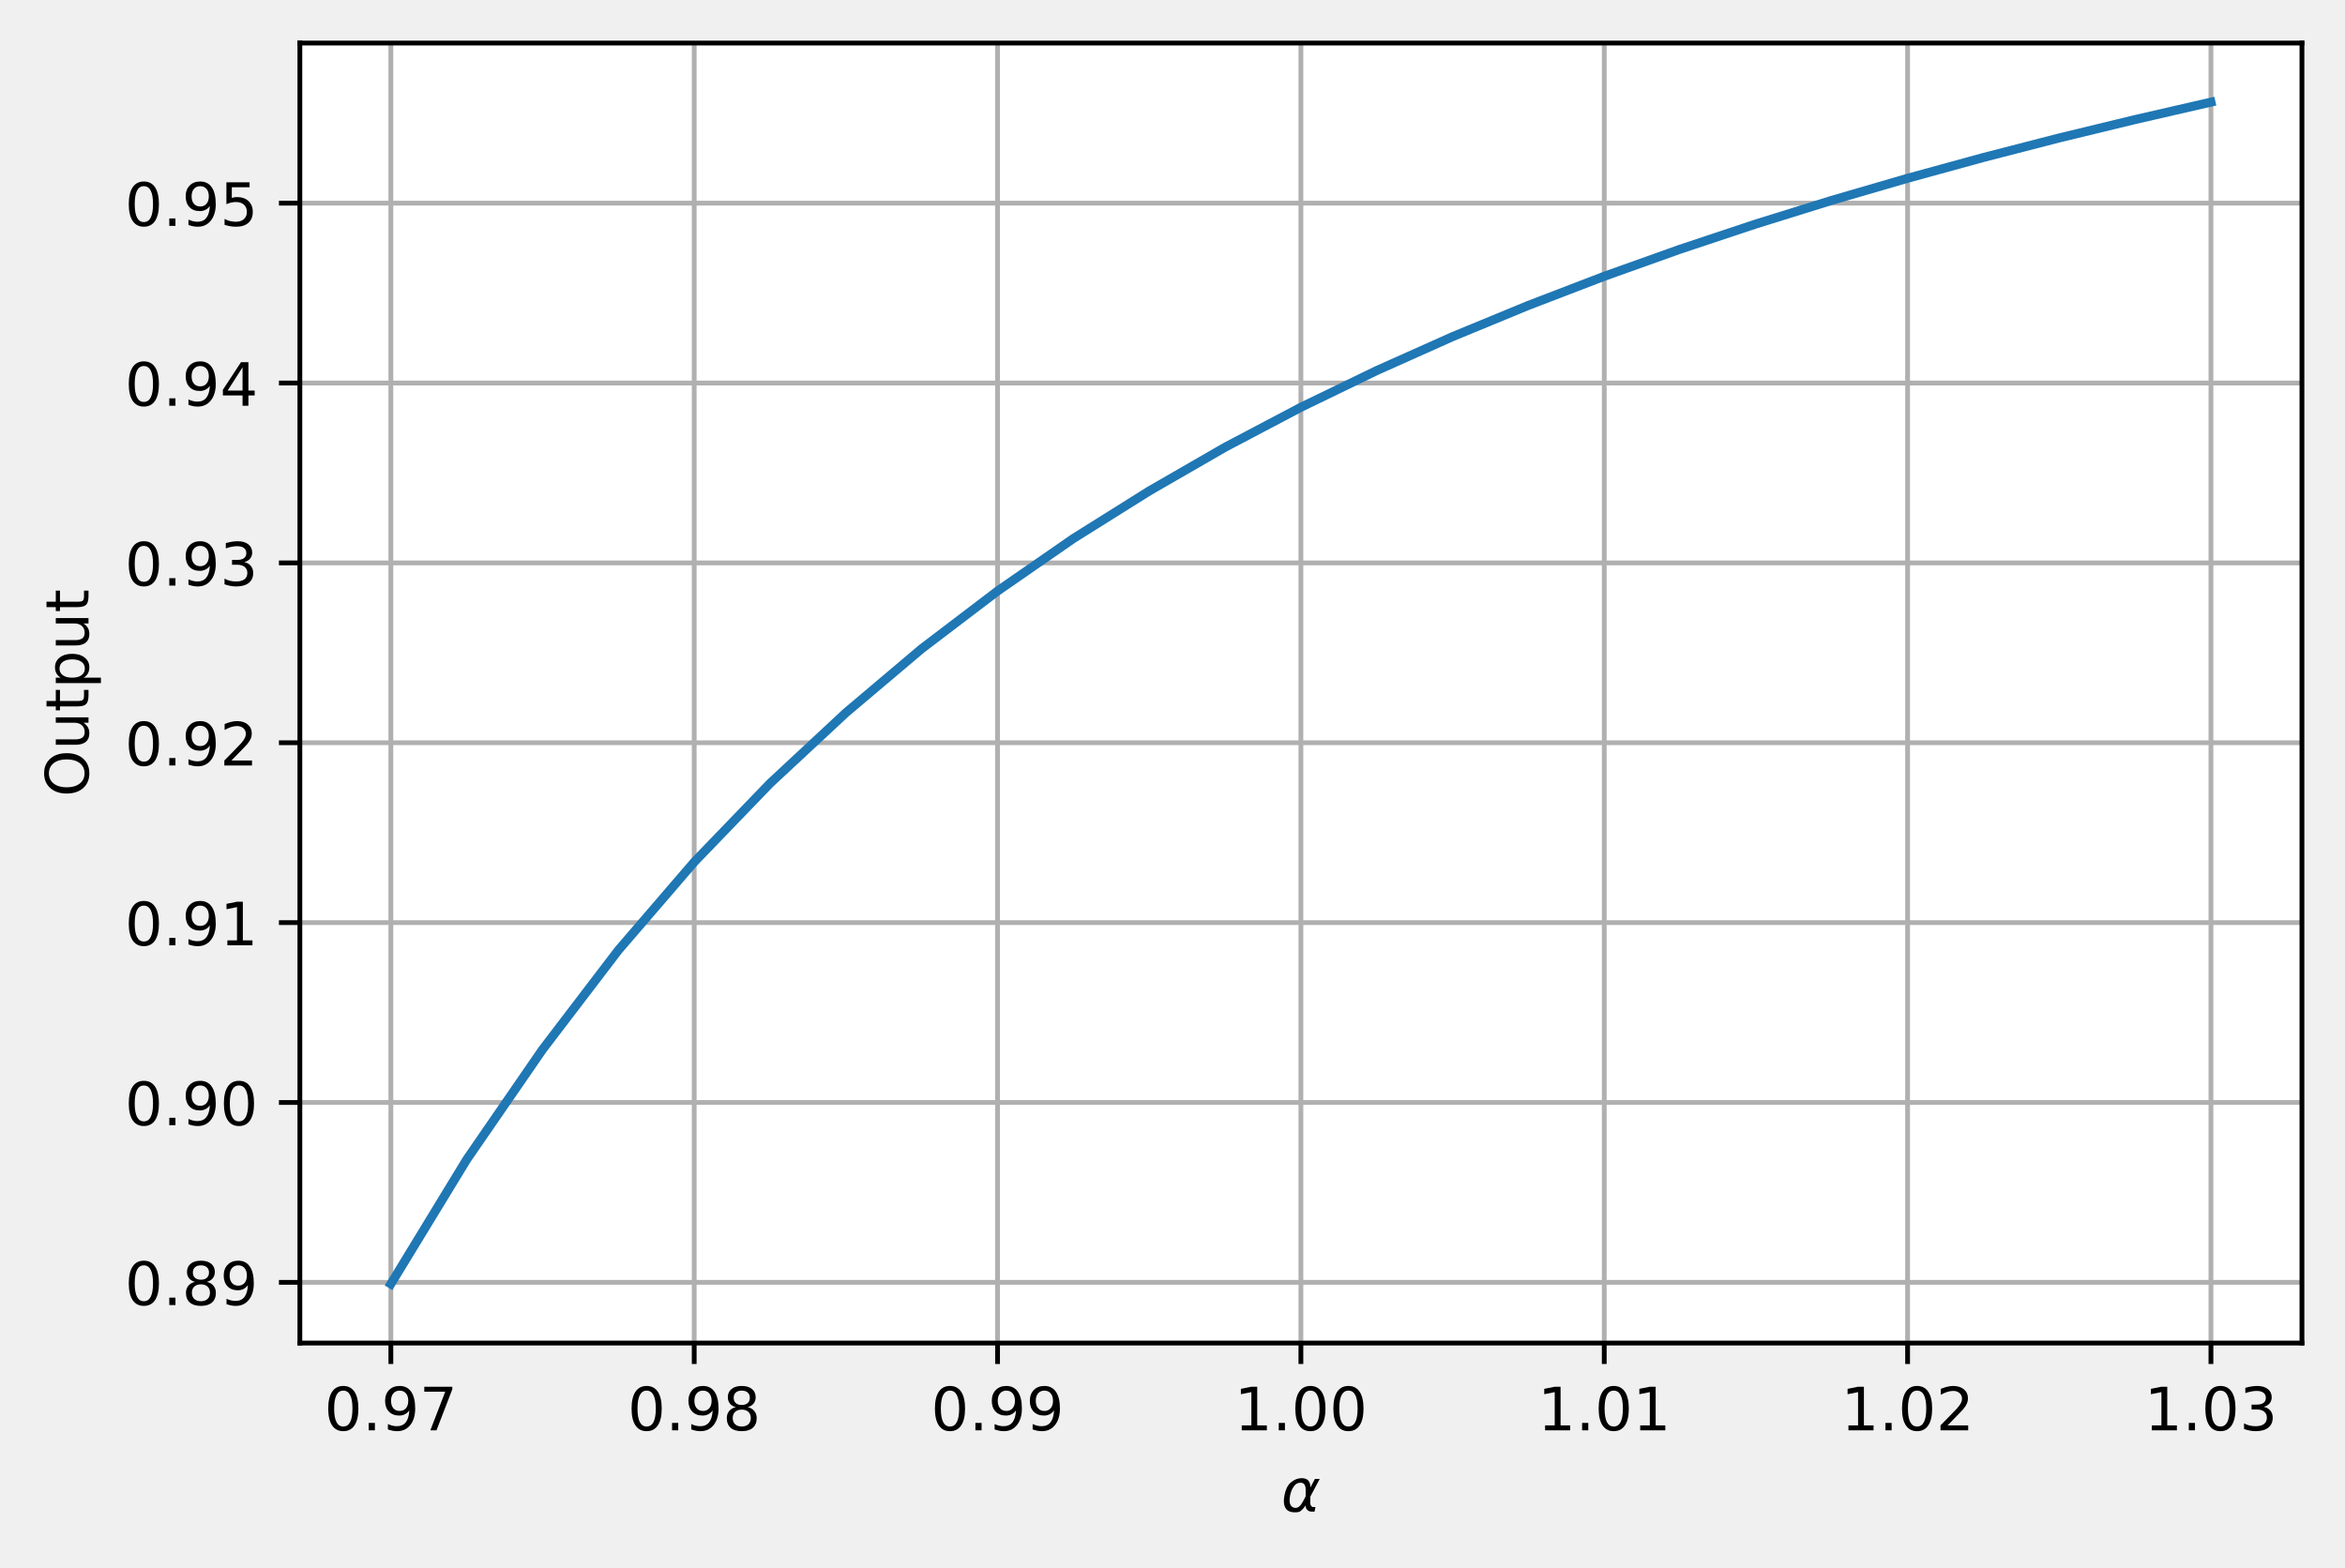
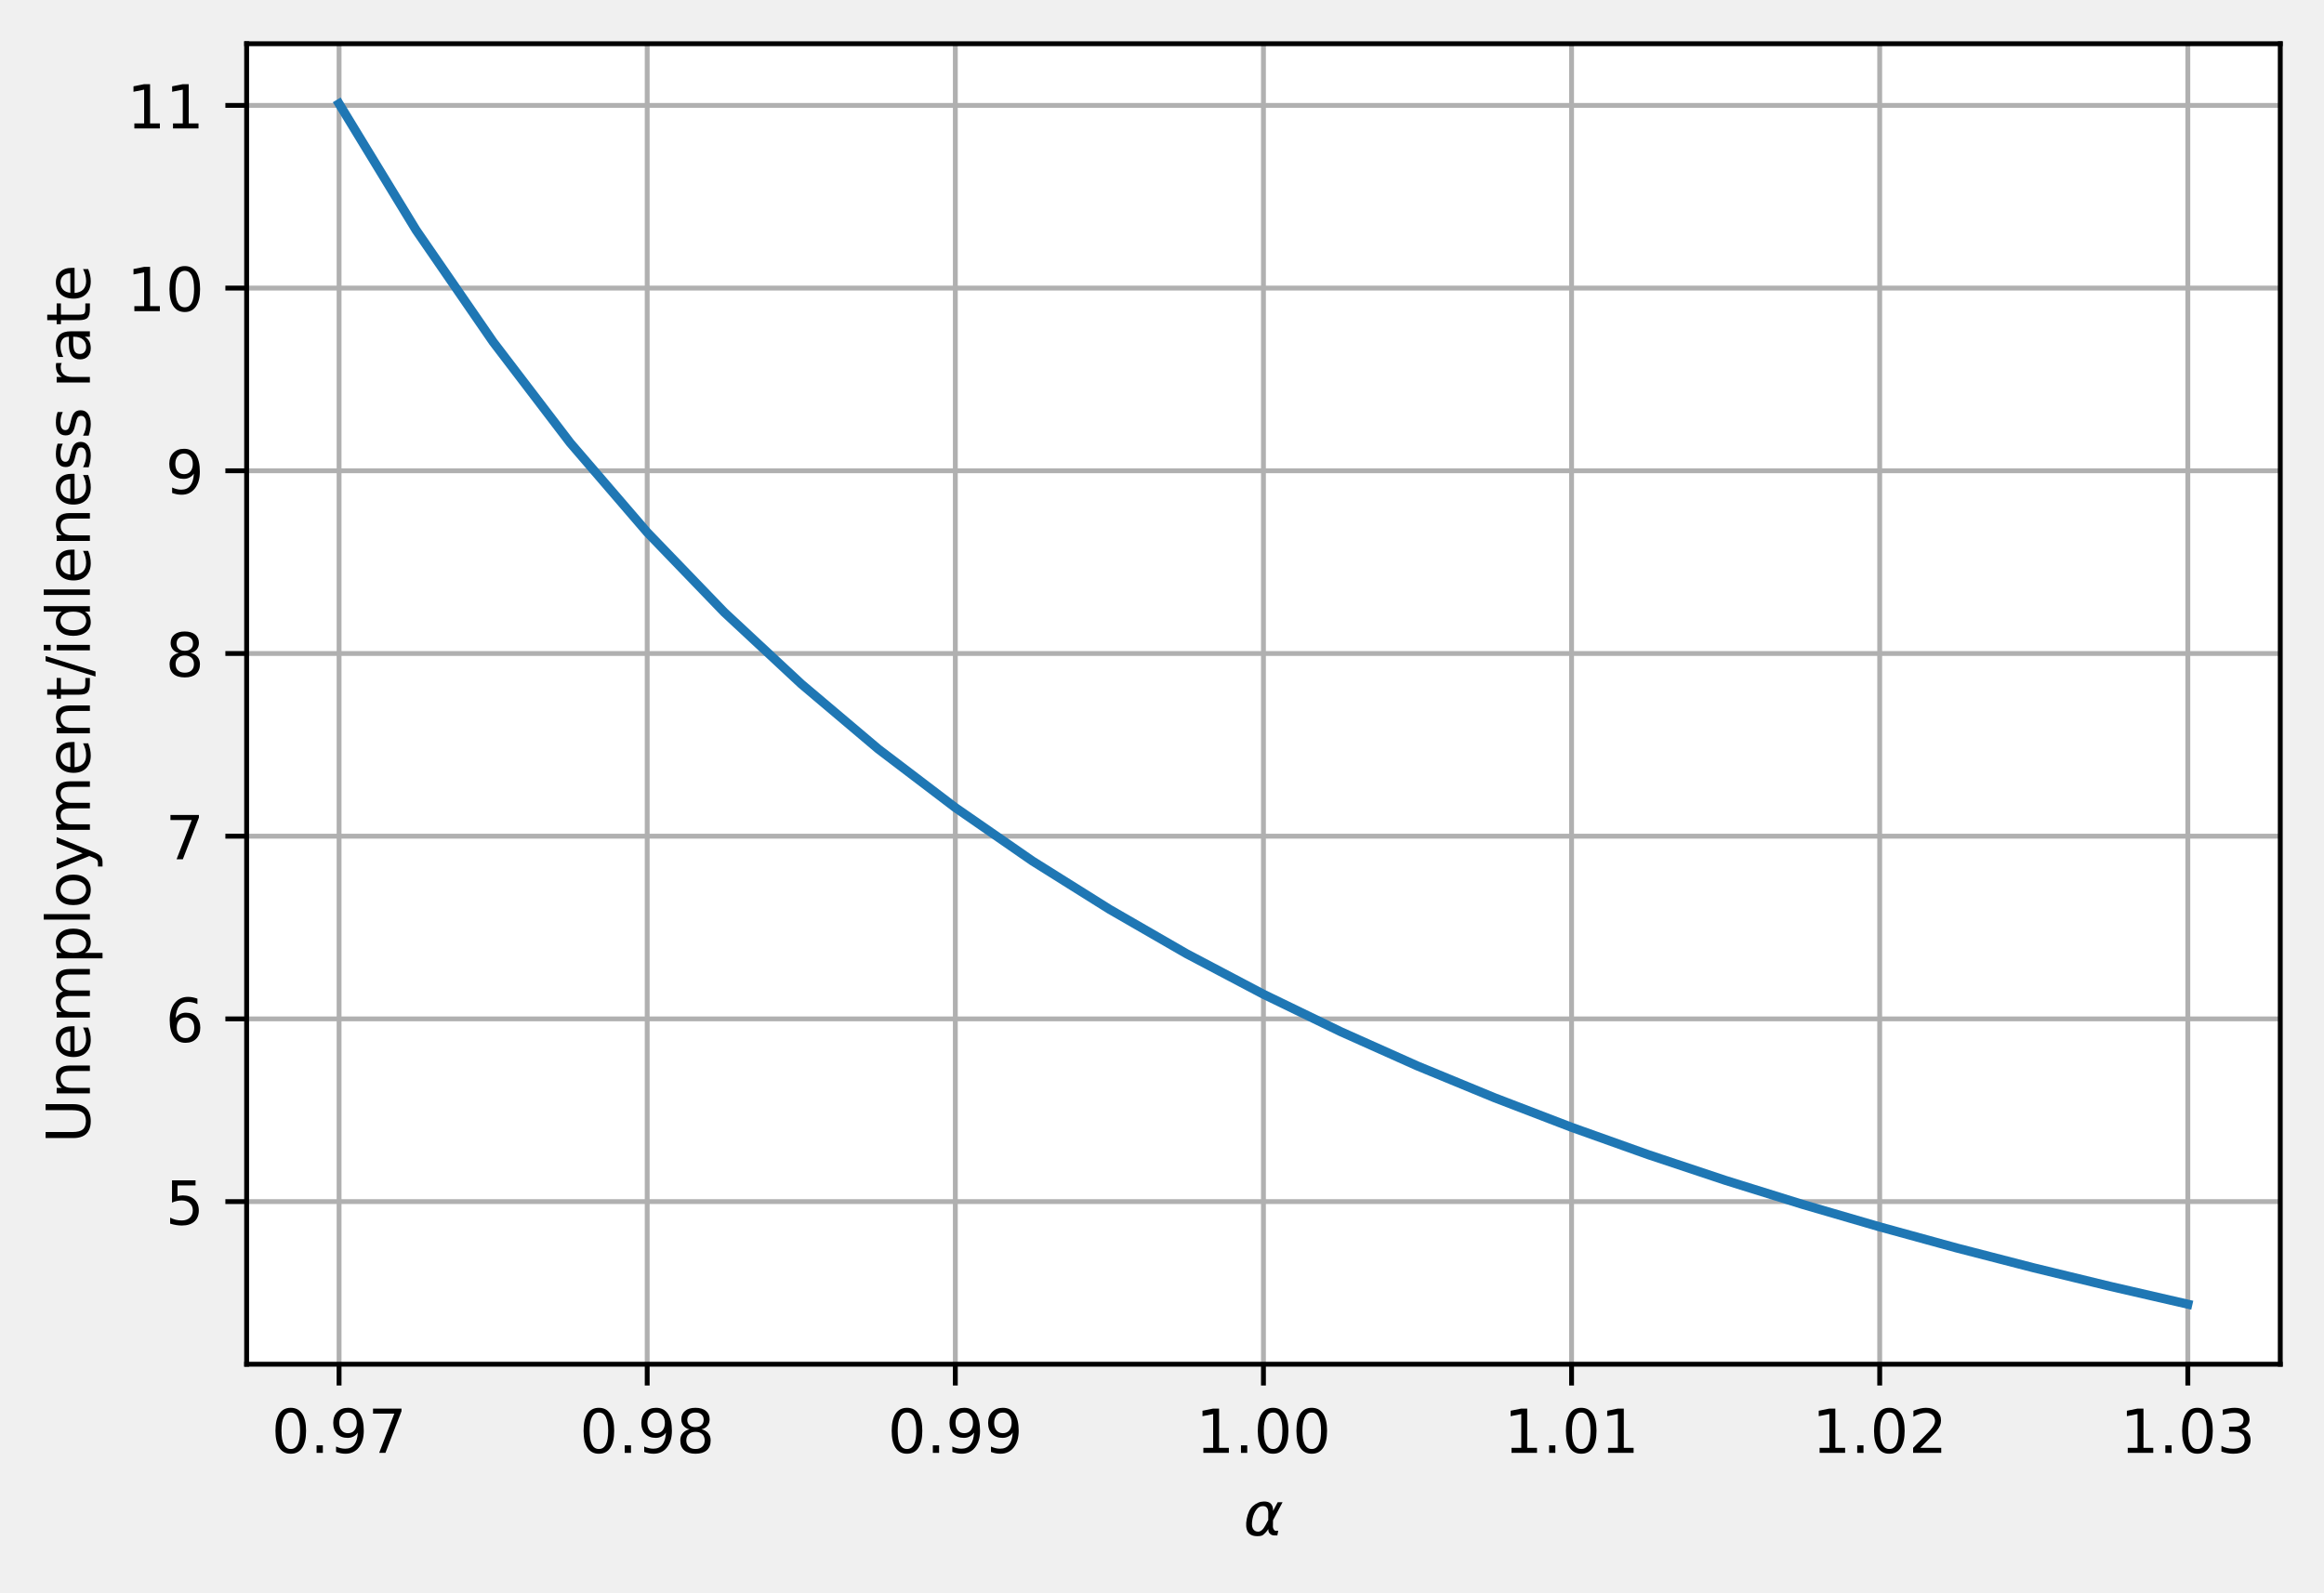
- <svg xmlns="http://www.w3.org/2000/svg" xmlns:xlink="http://www.w3.org/1999/xlink" height="262.196pt" version="1.1" viewBox="0 0 392.144 262.196" width="392.144pt">
+ <svg xmlns="http://www.w3.org/2000/svg" xmlns:xlink="http://www.w3.org/1999/xlink" height="262.196pt" version="1.1" viewBox="0 0 382.603 262.196" width="382.603pt">
  <defs>
    <style type="text/css">*{stroke-linecap:butt;stroke-linejoin:round;}</style>
  </defs>
  <g id="figure_1">
    <g id="patch_1">
-       <path d="M 0 262.196  L 392.144 262.196  L 392.144 0  L 0 0  z " style="fill:none;" />
+       <path d="M 0 262.196  L 382.603 262.196  L 382.603 0  L 0 0  z " style="fill:none;" />
    </g>
    <g id="axes_1">
      <g id="patch_2">
-         <path d="M 50.144 224.64  L 384.944 224.64  L 384.944 7.2  L 50.144 7.2  z " style="fill:#ffffff;" />
+         <path d="M 40.603 224.64  L 375.403 224.64  L 375.403 7.2  L 40.603 7.2  z " style="fill:#ffffff;" />
      </g>
      <g id="matplotlib.axis_1">
        <g id="xtick_1">
          <g id="line2d_1">
-             <path clip-path="url(#p7380c57998)" d="M 65.362 224.64  L 65.362 7.2  " style="fill:none;stroke:#b0b0b0;stroke-linecap:square;stroke-width:0.8;" />
+             <path clip-path="url(#p7431cdb4ce)" d="M 55.821 224.64  L 55.821 7.2  " style="fill:none;stroke:#b0b0b0;stroke-linecap:square;stroke-width:0.8;" />
          </g>
          <g id="line2d_2">
            <defs>
-               <path d="M 0 0  L 0 3.5  " id="mcb9509b024" style="stroke:#000000;stroke-width:0.8;" />
+               <path d="M 0 0  L 0 3.5  " id="m797edb2f1b" style="stroke:#000000;stroke-width:0.8;" />
            </defs>
            <g>
-               <use style="stroke:#000000;stroke-width:0.8;" x="65.362" xlink:href="#mcb9509b024" y="224.64" />
+               <use style="stroke:#000000;stroke-width:0.8;" x="55.821" xlink:href="#m797edb2f1b" y="224.64" />
            </g>
          </g>
          <g id="text_1">
-             <g transform="translate(54.22912 239.2384)scale(0.1 -0.1)">
+             <g transform="translate(44.68849 239.2384)scale(0.1 -0.1)">
              <defs>
                <path d="M 31.781 66.406  Q 24.172 66.406 20.328 58.906  Q 16.5 51.422 16.5 36.375  Q 16.5 21.391 20.328 13.891  Q 24.172 6.391 31.781 6.391  Q 39.453 6.391 43.281 13.891  Q 47.125 21.391 47.125 36.375  Q 47.125 51.422 43.281 58.906  Q 39.453 66.406 31.781 66.406  z M 31.781 74.219  Q 44.047 74.219 50.516 64.516  Q 56.984 54.828 56.984 36.375  Q 56.984 17.969 50.516 8.266  Q 44.047 -1.422 31.781 -1.422  Q 19.531 -1.422 13.062 8.266  Q 6.594 17.969 6.594 36.375  Q 6.594 54.828 13.062 64.516  Q 19.531 74.219 31.781 74.219  z " id="DejaVuSans-48" />
                <path d="M 10.688 12.406  L 21 12.406  L 21 0  L 10.688 0  z " id="DejaVuSans-46" />
                <path d="M 10.984 1.516  L 10.984 10.5  Q 14.703 8.734 18.5 7.812  Q 22.312 6.891 25.984 6.891  Q 35.75 6.891 40.891 13.453  Q 46.047 20.016 46.781 33.406  Q 43.953 29.203 39.594 26.953  Q 35.25 24.703 29.984 24.703  Q 19.047 24.703 12.672 31.312  Q 6.297 37.938 6.297 49.422  Q 6.297 60.641 12.938 67.422  Q 19.578 74.219 30.609 74.219  Q 43.266 74.219 49.922 64.516  Q 56.594 54.828 56.594 36.375  Q 56.594 19.141 48.406 8.859  Q 40.234 -1.422 26.422 -1.422  Q 22.703 -1.422 18.891 -0.688  Q 15.094 0.047 10.984 1.516  z M 30.609 32.422  Q 37.25 32.422 41.125 36.953  Q 45.016 41.5 45.016 49.422  Q 45.016 57.281 41.125 61.844  Q 37.25 66.406 30.609 66.406  Q 23.969 66.406 20.094 61.844  Q 16.219 57.281 16.219 49.422  Q 16.219 41.5 20.094 36.953  Q 23.969 32.422 30.609 32.422  z " id="DejaVuSans-57" />
                <path d="M 8.203 72.906  L 55.078 72.906  L 55.078 68.703  L 28.609 0  L 18.312 0  L 43.219 64.594  L 8.203 64.594  z " id="DejaVuSans-55" />
              </defs>
              <use xlink:href="#DejaVuSans-48" />
              <use x="63.623" xlink:href="#DejaVuSans-46" />
              <use x="95.41" xlink:href="#DejaVuSans-57" />
              <use x="159.033" xlink:href="#DejaVuSans-55" />
            </g>
          </g>
        </g>
        <g id="xtick_2">
          <g id="line2d_3">
-             <path clip-path="url(#p7380c57998)" d="M 116.089 224.64  L 116.089 7.2  " style="fill:none;stroke:#b0b0b0;stroke-linecap:square;stroke-width:0.8;" />
+             <path clip-path="url(#p7431cdb4ce)" d="M 106.549 224.64  L 106.549 7.2  " style="fill:none;stroke:#b0b0b0;stroke-linecap:square;stroke-width:0.8;" />
          </g>
          <g id="line2d_4">
            <g>
-               <use style="stroke:#000000;stroke-width:0.8;" x="116.089" xlink:href="#mcb9509b024" y="224.64" />
+               <use style="stroke:#000000;stroke-width:0.8;" x="106.549" xlink:href="#m797edb2f1b" y="224.64" />
            </g>
          </g>
          <g id="text_2">
-             <g transform="translate(104.9564 239.2384)scale(0.1 -0.1)">
+             <g transform="translate(95.41577 239.2384)scale(0.1 -0.1)">
              <defs>
                <path d="M 31.781 34.625  Q 24.75 34.625 20.719 30.859  Q 16.703 27.094 16.703 20.516  Q 16.703 13.922 20.719 10.156  Q 24.75 6.391 31.781 6.391  Q 38.812 6.391 42.859 10.172  Q 46.922 13.969 46.922 20.516  Q 46.922 27.094 42.891 30.859  Q 38.875 34.625 31.781 34.625  z M 21.922 38.812  Q 15.578 40.375 12.031 44.719  Q 8.5 49.078 8.5 55.328  Q 8.5 64.062 14.719 69.141  Q 20.953 74.219 31.781 74.219  Q 42.672 74.219 48.875 69.141  Q 55.078 64.062 55.078 55.328  Q 55.078 49.078 51.531 44.719  Q 48 40.375 41.703 38.812  Q 48.828 37.156 52.797 32.312  Q 56.781 27.484 56.781 20.516  Q 56.781 9.906 50.312 4.234  Q 43.844 -1.422 31.781 -1.422  Q 19.734 -1.422 13.25 4.234  Q 6.781 9.906 6.781 20.516  Q 6.781 27.484 10.781 32.312  Q 14.797 37.156 21.922 38.812  z M 18.312 54.391  Q 18.312 48.734 21.844 45.562  Q 25.391 42.391 31.781 42.391  Q 38.141 42.391 41.719 45.562  Q 45.312 48.734 45.312 54.391  Q 45.312 60.062 41.719 63.234  Q 38.141 66.406 31.781 66.406  Q 25.391 66.406 21.844 63.234  Q 18.312 60.062 18.312 54.391  z " id="DejaVuSans-56" />
              </defs>
              <use xlink:href="#DejaVuSans-48" />
              <use x="63.623" xlink:href="#DejaVuSans-46" />
              <use x="95.41" xlink:href="#DejaVuSans-57" />
              <use x="159.033" xlink:href="#DejaVuSans-56" />
            </g>
          </g>
        </g>
        <g id="xtick_3">
          <g id="line2d_5">
-             <path clip-path="url(#p7380c57998)" d="M 166.816 224.64  L 166.816 7.2  " style="fill:none;stroke:#b0b0b0;stroke-linecap:square;stroke-width:0.8;" />
+             <path clip-path="url(#p7431cdb4ce)" d="M 157.276 224.64  L 157.276 7.2  " style="fill:none;stroke:#b0b0b0;stroke-linecap:square;stroke-width:0.8;" />
          </g>
          <g id="line2d_6">
            <g>
-               <use style="stroke:#000000;stroke-width:0.8;" x="166.816" xlink:href="#mcb9509b024" y="224.64" />
+               <use style="stroke:#000000;stroke-width:0.8;" x="157.276" xlink:href="#m797edb2f1b" y="224.64" />
            </g>
          </g>
          <g id="text_3">
-             <g transform="translate(155.6837 239.2384)scale(0.1 -0.1)">
+             <g transform="translate(146.143 239.2384)scale(0.1 -0.1)">
              <use xlink:href="#DejaVuSans-48" />
              <use x="63.623" xlink:href="#DejaVuSans-46" />
              <use x="95.41" xlink:href="#DejaVuSans-57" />
              <use x="159.033" xlink:href="#DejaVuSans-57" />
            </g>
          </g>
        </g>
        <g id="xtick_4">
          <g id="line2d_7">
-             <path clip-path="url(#p7380c57998)" d="M 217.544 224.64  L 217.544 7.2  " style="fill:none;stroke:#b0b0b0;stroke-linecap:square;stroke-width:0.8;" />
+             <path clip-path="url(#p7431cdb4ce)" d="M 208.003 224.64  L 208.003 7.2  " style="fill:none;stroke:#b0b0b0;stroke-linecap:square;stroke-width:0.8;" />
          </g>
          <g id="line2d_8">
            <g>
-               <use style="stroke:#000000;stroke-width:0.8;" x="217.544" xlink:href="#mcb9509b024" y="224.64" />
+               <use style="stroke:#000000;stroke-width:0.8;" x="208.003" xlink:href="#m797edb2f1b" y="224.64" />
            </g>
          </g>
          <g id="text_4">
-             <g transform="translate(206.4109 239.2384)scale(0.1 -0.1)">
+             <g transform="translate(196.8703 239.2384)scale(0.1 -0.1)">
              <defs>
                <path d="M 12.406 8.297  L 28.516 8.297  L 28.516 63.922  L 10.984 60.406  L 10.984 69.391  L 28.422 72.906  L 38.281 72.906  L 38.281 8.297  L 54.391 8.297  L 54.391 0  L 12.406 0  z " id="DejaVuSans-49" />
              </defs>
              <use xlink:href="#DejaVuSans-49" />
              <use x="63.623" xlink:href="#DejaVuSans-46" />
              <use x="95.41" xlink:href="#DejaVuSans-48" />
              <use x="159.033" xlink:href="#DejaVuSans-48" />
            </g>
          </g>
        </g>
        <g id="xtick_5">
          <g id="line2d_9">
-             <path clip-path="url(#p7380c57998)" d="M 268.271 224.64  L 268.271 7.2  " style="fill:none;stroke:#b0b0b0;stroke-linecap:square;stroke-width:0.8;" />
+             <path clip-path="url(#p7431cdb4ce)" d="M 258.73 224.64  L 258.73 7.2  " style="fill:none;stroke:#b0b0b0;stroke-linecap:square;stroke-width:0.8;" />
          </g>
          <g id="line2d_10">
            <g>
-               <use style="stroke:#000000;stroke-width:0.8;" x="268.271" xlink:href="#mcb9509b024" y="224.64" />
+               <use style="stroke:#000000;stroke-width:0.8;" x="258.73" xlink:href="#m797edb2f1b" y="224.64" />
            </g>
          </g>
          <g id="text_5">
-             <g transform="translate(257.1382 239.2384)scale(0.1 -0.1)">
+             <g transform="translate(247.5976 239.2384)scale(0.1 -0.1)">
              <use xlink:href="#DejaVuSans-49" />
              <use x="63.623" xlink:href="#DejaVuSans-46" />
              <use x="95.41" xlink:href="#DejaVuSans-48" />
              <use x="159.033" xlink:href="#DejaVuSans-49" />
            </g>
          </g>
        </g>
        <g id="xtick_6">
          <g id="line2d_11">
-             <path clip-path="url(#p7380c57998)" d="M 318.998 224.64  L 318.998 7.2  " style="fill:none;stroke:#b0b0b0;stroke-linecap:square;stroke-width:0.8;" />
+             <path clip-path="url(#p7431cdb4ce)" d="M 309.458 224.64  L 309.458 7.2  " style="fill:none;stroke:#b0b0b0;stroke-linecap:square;stroke-width:0.8;" />
          </g>
          <g id="line2d_12">
            <g>
-               <use style="stroke:#000000;stroke-width:0.8;" x="318.998" xlink:href="#mcb9509b024" y="224.64" />
+               <use style="stroke:#000000;stroke-width:0.8;" x="309.458" xlink:href="#m797edb2f1b" y="224.64" />
            </g>
          </g>
          <g id="text_6">
-             <g transform="translate(307.8655 239.2384)scale(0.1 -0.1)">
+             <g transform="translate(298.3249 239.2384)scale(0.1 -0.1)">
              <defs>
                <path d="M 19.188 8.297  L 53.609 8.297  L 53.609 0  L 7.328 0  L 7.328 8.297  Q 12.938 14.109 22.625 23.891  Q 32.328 33.688 34.812 36.531  Q 39.547 41.844 41.422 45.531  Q 43.312 49.219 43.312 52.781  Q 43.312 58.594 39.234 62.25  Q 35.156 65.922 28.609 65.922  Q 23.969 65.922 18.812 64.312  Q 13.672 62.703 7.812 59.422  L 7.812 69.391  Q 13.766 71.781 18.938 73  Q 24.125 74.219 28.422 74.219  Q 39.75 74.219 46.484 68.547  Q 53.219 62.891 53.219 53.422  Q 53.219 48.922 51.531 44.891  Q 49.859 40.875 45.406 35.406  Q 44.188 33.984 37.641 27.219  Q 31.109 20.453 19.188 8.297  z " id="DejaVuSans-50" />
              </defs>
              <use xlink:href="#DejaVuSans-49" />
              <use x="63.623" xlink:href="#DejaVuSans-46" />
              <use x="95.41" xlink:href="#DejaVuSans-48" />
              <use x="159.033" xlink:href="#DejaVuSans-50" />
            </g>
          </g>
        </g>
        <g id="xtick_7">
          <g id="line2d_13">
-             <path clip-path="url(#p7380c57998)" d="M 369.726 224.64  L 369.726 7.2  " style="fill:none;stroke:#b0b0b0;stroke-linecap:square;stroke-width:0.8;" />
+             <path clip-path="url(#p7431cdb4ce)" d="M 360.185 224.64  L 360.185 7.2  " style="fill:none;stroke:#b0b0b0;stroke-linecap:square;stroke-width:0.8;" />
          </g>
          <g id="line2d_14">
            <g>
-               <use style="stroke:#000000;stroke-width:0.8;" x="369.726" xlink:href="#mcb9509b024" y="224.64" />
+               <use style="stroke:#000000;stroke-width:0.8;" x="360.185" xlink:href="#m797edb2f1b" y="224.64" />
            </g>
          </g>
          <g id="text_7">
-             <g transform="translate(358.5928 239.2384)scale(0.1 -0.1)">
+             <g transform="translate(349.0521 239.2384)scale(0.1 -0.1)">
              <defs>
                <path d="M 40.578 39.312  Q 47.656 37.797 51.625 33  Q 55.609 28.219 55.609 21.188  Q 55.609 10.406 48.188 4.484  Q 40.766 -1.422 27.094 -1.422  Q 22.516 -1.422 17.656 -0.516  Q 12.797 0.391 7.625 2.203  L 7.625 11.719  Q 11.719 9.328 16.594 8.109  Q 21.484 6.891 26.812 6.891  Q 36.078 6.891 40.938 10.547  Q 45.797 14.203 45.797 21.188  Q 45.797 27.641 41.281 31.266  Q 36.766 34.906 28.719 34.906  L 20.219 34.906  L 20.219 43.016  L 29.109 43.016  Q 36.375 43.016 40.234 45.922  Q 44.094 48.828 44.094 54.297  Q 44.094 59.906 40.109 62.906  Q 36.141 65.922 28.719 65.922  Q 24.656 65.922 20.016 65.031  Q 15.375 64.156 9.812 62.312  L 9.812 71.094  Q 15.438 72.656 20.344 73.438  Q 25.25 74.219 29.594 74.219  Q 40.828 74.219 47.359 69.109  Q 53.906 64.016 53.906 55.328  Q 53.906 49.266 50.438 45.094  Q 46.969 40.922 40.578 39.312  z " id="DejaVuSans-51" />
              </defs>
              <use xlink:href="#DejaVuSans-49" />
              <use x="63.623" xlink:href="#DejaVuSans-46" />
              <use x="95.41" xlink:href="#DejaVuSans-48" />
              <use x="159.033" xlink:href="#DejaVuSans-51" />
            </g>
          </g>
        </g>
        <g id="text_8">
-           <g transform="translate(214.2438 252.9166)scale(0.1 -0.1)">
+           <g transform="translate(204.7031 252.9166)scale(0.1 -0.1)">
            <defs>
              <path d="M 40.922 25.438  L 40.969 36.719  Q 41.016 48.25 32.328 48.297  Q 25.828 48.344 21.781 42.922  Q 16.703 36.234 14.984 27.297  Q 12.891 16.547 15.531 11.422  Q 18.266 6.203 24.172 6.203  Q 30.719 6.203 36.234 16.609  z M 33.844 55.906  Q 49.078 56.156 48.875 40.375  Q 48.875 40.375 56.5 54.688  L 64.5 54.688  L 48.734 25.047  L 48.578 14.359  Q 48.578 11.969 49.906 9.969  Q 51.422 7.625 52.984 7.625  L 57.328 7.625  L 55.859 0  L 50.438 0  Q 45.844 0 42.531 4.109  Q 40.969 6.156 40.922 10.453  Q 37.75 5.219 32.281 0.781  Q 29.688 -1.266 22.703 -1.219  Q 11.281 -1.125 7.125 6.203  Q 2.875 13.812 5.516 27.297  Q 8.344 41.797 15.766 48.391  Q 24.125 55.766 33.844 55.906  z " id="DejaVuSans-Oblique-945" />
            </defs>
            <use transform="translate(0 0.84375)" xlink:href="#DejaVuSans-Oblique-945" />
          </g>
        </g>
      </g>
      <g id="matplotlib.axis_2">
        <g id="ytick_1">
          <g id="line2d_15">
-             <path clip-path="url(#p7380c57998)" d="M 50.144 214.485  L 384.944 214.485  " style="fill:none;stroke:#b0b0b0;stroke-linecap:square;stroke-width:0.8;" />
+             <path clip-path="url(#p7431cdb4ce)" d="M 40.603 197.859  L 375.403 197.859  " style="fill:none;stroke:#b0b0b0;stroke-linecap:square;stroke-width:0.8;" />
          </g>
          <g id="line2d_16">
            <defs>
-               <path d="M 0 0  L -3.5 0  " id="mb3430d576a" style="stroke:#000000;stroke-width:0.8;" />
+               <path d="M 0 0  L -3.5 0  " id="m56791f6823" style="stroke:#000000;stroke-width:0.8;" />
            </defs>
            <g>
-               <use style="stroke:#000000;stroke-width:0.8;" x="50.144" xlink:href="#mb3430d576a" y="214.485" />
+               <use style="stroke:#000000;stroke-width:0.8;" x="40.603" xlink:href="#m56791f6823" y="197.859" />
            </g>
          </g>
          <g id="text_9">
-             <g transform="translate(20.87813 218.2845)scale(0.1 -0.1)">
-               <use xlink:href="#DejaVuSans-48" />
-               <use x="63.623" xlink:href="#DejaVuSans-46" />
-               <use x="95.41" xlink:href="#DejaVuSans-56" />
-               <use x="159.033" xlink:href="#DejaVuSans-57" />
+             <g transform="translate(27.24063 201.6579)scale(0.1 -0.1)">
+               <defs>
+                 <path d="M 10.797 72.906  L 49.516 72.906  L 49.516 64.594  L 19.828 64.594  L 19.828 46.734  Q 21.969 47.469 24.109 47.828  Q 26.266 48.188 28.422 48.188  Q 40.625 48.188 47.75 41.5  Q 54.891 34.812 54.891 23.391  Q 54.891 11.625 47.562 5.094  Q 40.234 -1.422 26.906 -1.422  Q 22.312 -1.422 17.547 -0.641  Q 12.797 0.141 7.719 1.703  L 7.719 11.625  Q 12.109 9.234 16.797 8.062  Q 21.484 6.891 26.703 6.891  Q 35.156 6.891 40.078 11.328  Q 45.016 15.766 45.016 23.391  Q 45.016 31 40.078 35.438  Q 35.156 39.891 26.703 39.891  Q 22.75 39.891 18.812 39.016  Q 14.891 38.141 10.797 36.281  z " id="DejaVuSans-53" />
+               </defs>
+               <use xlink:href="#DejaVuSans-53" />
            </g>
          </g>
        </g>
        <g id="ytick_2">
          <g id="line2d_17">
-             <path clip-path="url(#p7380c57998)" d="M 50.144 184.401  L 384.944 184.401  " style="fill:none;stroke:#b0b0b0;stroke-linecap:square;stroke-width:0.8;" />
+             <path clip-path="url(#p7431cdb4ce)" d="M 40.603 167.775  L 375.403 167.775  " style="fill:none;stroke:#b0b0b0;stroke-linecap:square;stroke-width:0.8;" />
          </g>
          <g id="line2d_18">
            <g>
-               <use style="stroke:#000000;stroke-width:0.8;" x="50.144" xlink:href="#mb3430d576a" y="184.401" />
+               <use style="stroke:#000000;stroke-width:0.8;" x="40.603" xlink:href="#m56791f6823" y="167.775" />
            </g>
          </g>
          <g id="text_10">
-             <g transform="translate(20.87813 188.2005)scale(0.1 -0.1)">
-               <use xlink:href="#DejaVuSans-48" />
-               <use x="63.623" xlink:href="#DejaVuSans-46" />
-               <use x="95.41" xlink:href="#DejaVuSans-57" />
-               <use x="159.033" xlink:href="#DejaVuSans-48" />
+             <g transform="translate(27.24063 171.5739)scale(0.1 -0.1)">
+               <defs>
+                 <path d="M 33.016 40.375  Q 26.375 40.375 22.484 35.828  Q 18.609 31.297 18.609 23.391  Q 18.609 15.531 22.484 10.953  Q 26.375 6.391 33.016 6.391  Q 39.656 6.391 43.531 10.953  Q 47.406 15.531 47.406 23.391  Q 47.406 31.297 43.531 35.828  Q 39.656 40.375 33.016 40.375  z M 52.594 71.297  L 52.594 62.312  Q 48.875 64.062 45.094 64.984  Q 41.312 65.922 37.594 65.922  Q 27.828 65.922 22.672 59.328  Q 17.531 52.734 16.797 39.406  Q 19.672 43.656 24.016 45.922  Q 28.375 48.188 33.594 48.188  Q 44.578 48.188 50.953 41.516  Q 57.328 34.859 57.328 23.391  Q 57.328 12.156 50.688 5.359  Q 44.047 -1.422 33.016 -1.422  Q 20.359 -1.422 13.672 8.266  Q 6.984 17.969 6.984 36.375  Q 6.984 53.656 15.188 63.938  Q 23.391 74.219 37.203 74.219  Q 40.922 74.219 44.703 73.484  Q 48.484 72.75 52.594 71.297  z " id="DejaVuSans-54" />
+               </defs>
+               <use xlink:href="#DejaVuSans-54" />
            </g>
          </g>
        </g>
        <g id="ytick_3">
          <g id="line2d_19">
-             <path clip-path="url(#p7380c57998)" d="M 50.144 154.317  L 384.944 154.317  " style="fill:none;stroke:#b0b0b0;stroke-linecap:square;stroke-width:0.8;" />
+             <path clip-path="url(#p7431cdb4ce)" d="M 40.603 137.691  L 375.403 137.691  " style="fill:none;stroke:#b0b0b0;stroke-linecap:square;stroke-width:0.8;" />
          </g>
          <g id="line2d_20">
            <g>
-               <use style="stroke:#000000;stroke-width:0.8;" x="50.144" xlink:href="#mb3430d576a" y="154.317" />
+               <use style="stroke:#000000;stroke-width:0.8;" x="40.603" xlink:href="#m56791f6823" y="137.691" />
            </g>
          </g>
          <g id="text_11">
-             <g transform="translate(20.87813 158.1165)scale(0.1 -0.1)">
-               <use xlink:href="#DejaVuSans-48" />
-               <use x="63.623" xlink:href="#DejaVuSans-46" />
-               <use x="95.41" xlink:href="#DejaVuSans-57" />
-               <use x="159.033" xlink:href="#DejaVuSans-49" />
+             <g transform="translate(27.24063 141.4899)scale(0.1 -0.1)">
+               <use xlink:href="#DejaVuSans-55" />
            </g>
          </g>
        </g>
        <g id="ytick_4">
          <g id="line2d_21">
-             <path clip-path="url(#p7380c57998)" d="M 50.144 124.233  L 384.944 124.233  " style="fill:none;stroke:#b0b0b0;stroke-linecap:square;stroke-width:0.8;" />
+             <path clip-path="url(#p7431cdb4ce)" d="M 40.603 107.607  L 375.403 107.607  " style="fill:none;stroke:#b0b0b0;stroke-linecap:square;stroke-width:0.8;" />
          </g>
          <g id="line2d_22">
            <g>
-               <use style="stroke:#000000;stroke-width:0.8;" x="50.144" xlink:href="#mb3430d576a" y="124.233" />
+               <use style="stroke:#000000;stroke-width:0.8;" x="40.603" xlink:href="#m56791f6823" y="107.607" />
            </g>
          </g>
          <g id="text_12">
-             <g transform="translate(20.87813 128.0325)scale(0.1 -0.1)">
-               <use xlink:href="#DejaVuSans-48" />
-               <use x="63.623" xlink:href="#DejaVuSans-46" />
-               <use x="95.41" xlink:href="#DejaVuSans-57" />
-               <use x="159.033" xlink:href="#DejaVuSans-50" />
+             <g transform="translate(27.24063 111.4059)scale(0.1 -0.1)">
+               <use xlink:href="#DejaVuSans-56" />
            </g>
          </g>
        </g>
        <g id="ytick_5">
          <g id="line2d_23">
-             <path clip-path="url(#p7380c57998)" d="M 50.144 94.149  L 384.944 94.149  " style="fill:none;stroke:#b0b0b0;stroke-linecap:square;stroke-width:0.8;" />
+             <path clip-path="url(#p7431cdb4ce)" d="M 40.603 77.523  L 375.403 77.523  " style="fill:none;stroke:#b0b0b0;stroke-linecap:square;stroke-width:0.8;" />
          </g>
          <g id="line2d_24">
            <g>
-               <use style="stroke:#000000;stroke-width:0.8;" x="50.144" xlink:href="#mb3430d576a" y="94.149" />
+               <use style="stroke:#000000;stroke-width:0.8;" x="40.603" xlink:href="#m56791f6823" y="77.523" />
            </g>
          </g>
          <g id="text_13">
-             <g transform="translate(20.87813 97.94852)scale(0.1 -0.1)">
-               <use xlink:href="#DejaVuSans-48" />
-               <use x="63.623" xlink:href="#DejaVuSans-46" />
-               <use x="95.41" xlink:href="#DejaVuSans-57" />
-               <use x="159.033" xlink:href="#DejaVuSans-51" />
+             <g transform="translate(27.24063 81.32191)scale(0.1 -0.1)">
+               <use xlink:href="#DejaVuSans-57" />
            </g>
          </g>
        </g>
        <g id="ytick_6">
          <g id="line2d_25">
-             <path clip-path="url(#p7380c57998)" d="M 50.144 64.065  L 384.944 64.065  " style="fill:none;stroke:#b0b0b0;stroke-linecap:square;stroke-width:0.8;" />
+             <path clip-path="url(#p7431cdb4ce)" d="M 40.603 47.439  L 375.403 47.439  " style="fill:none;stroke:#b0b0b0;stroke-linecap:square;stroke-width:0.8;" />
          </g>
          <g id="line2d_26">
            <g>
-               <use style="stroke:#000000;stroke-width:0.8;" x="50.144" xlink:href="#mb3430d576a" y="64.065" />
+               <use style="stroke:#000000;stroke-width:0.8;" x="40.603" xlink:href="#m56791f6823" y="47.439" />
            </g>
          </g>
          <g id="text_14">
-             <g transform="translate(20.87813 67.86452)scale(0.1 -0.1)">
-               <defs>
-                 <path d="M 37.797 64.312  L 12.891 25.391  L 37.797 25.391  z M 35.203 72.906  L 47.609 72.906  L 47.609 25.391  L 58.016 25.391  L 58.016 17.188  L 47.609 17.188  L 47.609 0  L 37.797 0  L 37.797 17.188  L 4.891 17.188  L 4.891 26.703  z " id="DejaVuSans-52" />
-               </defs>
-               <use xlink:href="#DejaVuSans-48" />
-               <use x="63.623" xlink:href="#DejaVuSans-46" />
-               <use x="95.41" xlink:href="#DejaVuSans-57" />
-               <use x="159.033" xlink:href="#DejaVuSans-52" />
+             <g transform="translate(20.87813 51.2379)scale(0.1 -0.1)">
+               <use xlink:href="#DejaVuSans-49" />
+               <use x="63.623" xlink:href="#DejaVuSans-48" />
            </g>
          </g>
        </g>
        <g id="ytick_7">
          <g id="line2d_27">
-             <path clip-path="url(#p7380c57998)" d="M 50.144 33.981  L 384.944 33.981  " style="fill:none;stroke:#b0b0b0;stroke-linecap:square;stroke-width:0.8;" />
+             <path clip-path="url(#p7431cdb4ce)" d="M 40.603 17.355  L 375.403 17.355  " style="fill:none;stroke:#b0b0b0;stroke-linecap:square;stroke-width:0.8;" />
          </g>
          <g id="line2d_28">
            <g>
-               <use style="stroke:#000000;stroke-width:0.8;" x="50.144" xlink:href="#mb3430d576a" y="33.981" />
+               <use style="stroke:#000000;stroke-width:0.8;" x="40.603" xlink:href="#m56791f6823" y="17.355" />
            </g>
          </g>
          <g id="text_15">
-             <g transform="translate(20.87813 37.78052)scale(0.1 -0.1)">
-               <defs>
-                 <path d="M 10.797 72.906  L 49.516 72.906  L 49.516 64.594  L 19.828 64.594  L 19.828 46.734  Q 21.969 47.469 24.109 47.828  Q 26.266 48.188 28.422 48.188  Q 40.625 48.188 47.75 41.5  Q 54.891 34.812 54.891 23.391  Q 54.891 11.625 47.562 5.094  Q 40.234 -1.422 26.906 -1.422  Q 22.312 -1.422 17.547 -0.641  Q 12.797 0.141 7.719 1.703  L 7.719 11.625  Q 12.109 9.234 16.797 8.062  Q 21.484 6.891 26.703 6.891  Q 35.156 6.891 40.078 11.328  Q 45.016 15.766 45.016 23.391  Q 45.016 31 40.078 35.438  Q 35.156 39.891 26.703 39.891  Q 22.75 39.891 18.812 39.016  Q 14.891 38.141 10.797 36.281  z " id="DejaVuSans-53" />
-               </defs>
-               <use xlink:href="#DejaVuSans-48" />
-               <use x="63.623" xlink:href="#DejaVuSans-46" />
-               <use x="95.41" xlink:href="#DejaVuSans-57" />
-               <use x="159.033" xlink:href="#DejaVuSans-53" />
+             <g transform="translate(20.87813 21.1539)scale(0.1 -0.1)">
+               <use xlink:href="#DejaVuSans-49" />
+               <use x="63.623" xlink:href="#DejaVuSans-49" />
            </g>
          </g>
        </g>
        <g id="text_16">
-           <g transform="translate(14.79844 133.288)rotate(-90)scale(0.1 -0.1)">
+           <g transform="translate(14.79844 188.2661)rotate(-90)scale(0.1 -0.1)">
            <defs>
-               <path d="M 39.406 66.219  Q 28.656 66.219 22.328 58.203  Q 16.016 50.203 16.016 36.375  Q 16.016 22.609 22.328 14.594  Q 28.656 6.594 39.406 6.594  Q 50.141 6.594 56.422 14.594  Q 62.703 22.609 62.703 36.375  Q 62.703 50.203 56.422 58.203  Q 50.141 66.219 39.406 66.219  z M 39.406 74.219  Q 54.734 74.219 63.906 63.938  Q 73.094 53.656 73.094 36.375  Q 73.094 19.141 63.906 8.859  Q 54.734 -1.422 39.406 -1.422  Q 24.031 -1.422 14.812 8.828  Q 5.609 19.094 5.609 36.375  Q 5.609 53.656 14.812 63.938  Q 24.031 74.219 39.406 74.219  z " id="DejaVuSans-79" />
-               <path d="M 8.5 21.578  L 8.5 54.688  L 17.484 54.688  L 17.484 21.922  Q 17.484 14.156 20.5 10.266  Q 23.531 6.391 29.594 6.391  Q 36.859 6.391 41.078 11.031  Q 45.312 15.672 45.312 23.688  L 45.312 54.688  L 54.297 54.688  L 54.297 0  L 45.312 0  L 45.312 8.406  Q 42.047 3.422 37.719 1  Q 33.406 -1.422 27.688 -1.422  Q 18.266 -1.422 13.375 4.438  Q 8.5 10.297 8.5 21.578  z M 31.109 56  z " id="DejaVuSans-117" />
+               <path d="M 8.688 72.906  L 18.609 72.906  L 18.609 28.609  Q 18.609 16.891 22.844 11.734  Q 27.094 6.594 36.625 6.594  Q 46.094 6.594 50.344 11.734  Q 54.594 16.891 54.594 28.609  L 54.594 72.906  L 64.5 72.906  L 64.5 27.391  Q 64.5 13.141 57.438 5.859  Q 50.391 -1.422 36.625 -1.422  Q 22.797 -1.422 15.734 5.859  Q 8.688 13.141 8.688 27.391  z " id="DejaVuSans-85" />
+               <path d="M 54.891 33.016  L 54.891 0  L 45.906 0  L 45.906 32.719  Q 45.906 40.484 42.875 44.328  Q 39.844 48.188 33.797 48.188  Q 26.516 48.188 22.312 43.547  Q 18.109 38.922 18.109 30.906  L 18.109 0  L 9.078 0  L 9.078 54.688  L 18.109 54.688  L 18.109 46.188  Q 21.344 51.125 25.703 53.562  Q 30.078 56 35.797 56  Q 45.219 56 50.047 50.172  Q 54.891 44.344 54.891 33.016  z " id="DejaVuSans-110" />
+               <path d="M 56.203 29.594  L 56.203 25.203  L 14.891 25.203  Q 15.484 15.922 20.484 11.062  Q 25.484 6.203 34.422 6.203  Q 39.594 6.203 44.453 7.469  Q 49.312 8.734 54.109 11.281  L 54.109 2.781  Q 49.266 0.734 44.188 -0.344  Q 39.109 -1.422 33.891 -1.422  Q 20.797 -1.422 13.156 6.188  Q 5.516 13.812 5.516 26.812  Q 5.516 40.234 12.766 48.109  Q 20.016 56 32.328 56  Q 43.359 56 49.781 48.891  Q 56.203 41.797 56.203 29.594  z M 47.219 32.234  Q 47.125 39.594 43.094 43.984  Q 39.062 48.391 32.422 48.391  Q 24.906 48.391 20.391 44.141  Q 15.875 39.891 15.188 32.172  z " id="DejaVuSans-101" />
+               <path d="M 52 44.188  Q 55.375 50.25 60.062 53.125  Q 64.75 56 71.094 56  Q 79.641 56 84.281 50.016  Q 88.922 44.047 88.922 33.016  L 88.922 0  L 79.891 0  L 79.891 32.719  Q 79.891 40.578 77.094 44.375  Q 74.312 48.188 68.609 48.188  Q 61.625 48.188 57.562 43.547  Q 53.516 38.922 53.516 30.906  L 53.516 0  L 44.484 0  L 44.484 32.719  Q 44.484 40.625 41.703 44.406  Q 38.922 48.188 33.109 48.188  Q 26.219 48.188 22.156 43.531  Q 18.109 38.875 18.109 30.906  L 18.109 0  L 9.078 0  L 9.078 54.688  L 18.109 54.688  L 18.109 46.188  Q 21.188 51.219 25.484 53.609  Q 29.781 56 35.688 56  Q 41.656 56 45.828 52.969  Q 50 49.953 52 44.188  z " id="DejaVuSans-109" />
+               <path d="M 18.109 8.203  L 18.109 -20.797  L 9.078 -20.797  L 9.078 54.688  L 18.109 54.688  L 18.109 46.391  Q 20.953 51.266 25.266 53.625  Q 29.594 56 35.594 56  Q 45.562 56 51.781 48.094  Q 58.016 40.188 58.016 27.297  Q 58.016 14.406 51.781 6.484  Q 45.562 -1.422 35.594 -1.422  Q 29.594 -1.422 25.266 0.953  Q 20.953 3.328 18.109 8.203  z M 48.688 27.297  Q 48.688 37.203 44.609 42.844  Q 40.531 48.484 33.406 48.484  Q 26.266 48.484 22.188 42.844  Q 18.109 37.203 18.109 27.297  Q 18.109 17.391 22.188 11.75  Q 26.266 6.109 33.406 6.109  Q 40.531 6.109 44.609 11.75  Q 48.688 17.391 48.688 27.297  z " id="DejaVuSans-112" />
+               <path d="M 9.422 75.984  L 18.406 75.984  L 18.406 0  L 9.422 0  z " id="DejaVuSans-108" />
+               <path d="M 30.609 48.391  Q 23.391 48.391 19.188 42.75  Q 14.984 37.109 14.984 27.297  Q 14.984 17.484 19.156 11.844  Q 23.344 6.203 30.609 6.203  Q 37.797 6.203 41.984 11.859  Q 46.188 17.531 46.188 27.297  Q 46.188 37.016 41.984 42.703  Q 37.797 48.391 30.609 48.391  z M 30.609 56  Q 42.328 56 49.016 48.375  Q 55.719 40.766 55.719 27.297  Q 55.719 13.875 49.016 6.219  Q 42.328 -1.422 30.609 -1.422  Q 18.844 -1.422 12.172 6.219  Q 5.516 13.875 5.516 27.297  Q 5.516 40.766 12.172 48.375  Q 18.844 56 30.609 56  z " id="DejaVuSans-111" />
+               <path d="M 32.172 -5.078  Q 28.375 -14.844 24.75 -17.812  Q 21.141 -20.797 15.094 -20.797  L 7.906 -20.797  L 7.906 -13.281  L 13.188 -13.281  Q 16.891 -13.281 18.938 -11.516  Q 21 -9.766 23.484 -3.219  L 25.094 0.875  L 2.984 54.688  L 12.5 54.688  L 29.594 11.922  L 46.688 54.688  L 56.203 54.688  z " id="DejaVuSans-121" />
              <path d="M 18.312 70.219  L 18.312 54.688  L 36.812 54.688  L 36.812 47.703  L 18.312 47.703  L 18.312 18.016  Q 18.312 11.328 20.141 9.422  Q 21.969 7.516 27.594 7.516  L 36.812 7.516  L 36.812 0  L 27.594 0  Q 17.188 0 13.234 3.875  Q 9.281 7.766 9.281 18.016  L 9.281 47.703  L 2.688 47.703  L 2.688 54.688  L 9.281 54.688  L 9.281 70.219  z " id="DejaVuSans-116" />
-               <path d="M 18.109 8.203  L 18.109 -20.797  L 9.078 -20.797  L 9.078 54.688  L 18.109 54.688  L 18.109 46.391  Q 20.953 51.266 25.266 53.625  Q 29.594 56 35.594 56  Q 45.562 56 51.781 48.094  Q 58.016 40.188 58.016 27.297  Q 58.016 14.406 51.781 6.484  Q 45.562 -1.422 35.594 -1.422  Q 29.594 -1.422 25.266 0.953  Q 20.953 3.328 18.109 8.203  z M 48.688 27.297  Q 48.688 37.203 44.609 42.844  Q 40.531 48.484 33.406 48.484  Q 26.266 48.484 22.188 42.844  Q 18.109 37.203 18.109 27.297  Q 18.109 17.391 22.188 11.75  Q 26.266 6.109 33.406 6.109  Q 40.531 6.109 44.609 11.75  Q 48.688 17.391 48.688 27.297  z " id="DejaVuSans-112" />
+               <path d="M 25.391 72.906  L 33.688 72.906  L 8.297 -9.281  L 0 -9.281  z " id="DejaVuSans-47" />
+               <path d="M 9.422 54.688  L 18.406 54.688  L 18.406 0  L 9.422 0  z M 9.422 75.984  L 18.406 75.984  L 18.406 64.594  L 9.422 64.594  z " id="DejaVuSans-105" />
+               <path d="M 45.406 46.391  L 45.406 75.984  L 54.391 75.984  L 54.391 0  L 45.406 0  L 45.406 8.203  Q 42.578 3.328 38.25 0.953  Q 33.938 -1.422 27.875 -1.422  Q 17.969 -1.422 11.734 6.484  Q 5.516 14.406 5.516 27.297  Q 5.516 40.188 11.734 48.094  Q 17.969 56 27.875 56  Q 33.938 56 38.25 53.625  Q 42.578 51.266 45.406 46.391  z M 14.797 27.297  Q 14.797 17.391 18.875 11.75  Q 22.953 6.109 30.078 6.109  Q 37.203 6.109 41.297 11.75  Q 45.406 17.391 45.406 27.297  Q 45.406 37.203 41.297 42.844  Q 37.203 48.484 30.078 48.484  Q 22.953 48.484 18.875 42.844  Q 14.797 37.203 14.797 27.297  z " id="DejaVuSans-100" />
+               <path d="M 44.281 53.078  L 44.281 44.578  Q 40.484 46.531 36.375 47.5  Q 32.281 48.484 27.875 48.484  Q 21.188 48.484 17.844 46.438  Q 14.5 44.391 14.5 40.281  Q 14.5 37.156 16.891 35.375  Q 19.281 33.594 26.516 31.984  L 29.594 31.297  Q 39.156 29.25 43.188 25.516  Q 47.219 21.781 47.219 15.094  Q 47.219 7.469 41.188 3.016  Q 35.156 -1.422 24.609 -1.422  Q 20.219 -1.422 15.453 -0.562  Q 10.688 0.297 5.422 2  L 5.422 11.281  Q 10.406 8.688 15.234 7.391  Q 20.062 6.109 24.812 6.109  Q 31.156 6.109 34.562 8.281  Q 37.984 10.453 37.984 14.406  Q 37.984 18.062 35.516 20.016  Q 33.062 21.969 24.703 23.781  L 21.578 24.516  Q 13.234 26.266 9.516 29.906  Q 5.812 33.547 5.812 39.891  Q 5.812 47.609 11.281 51.797  Q 16.75 56 26.812 56  Q 31.781 56 36.172 55.266  Q 40.578 54.547 44.281 53.078  z " id="DejaVuSans-115" />
+               <path id="DejaVuSans-32" />
+               <path d="M 41.109 46.297  Q 39.594 47.172 37.812 47.578  Q 36.031 48 33.891 48  Q 26.266 48 22.188 43.047  Q 18.109 38.094 18.109 28.812  L 18.109 0  L 9.078 0  L 9.078 54.688  L 18.109 54.688  L 18.109 46.188  Q 20.953 51.172 25.484 53.578  Q 30.031 56 36.531 56  Q 37.453 56 38.578 55.875  Q 39.703 55.766 41.062 55.516  z " id="DejaVuSans-114" />
+               <path d="M 34.281 27.484  Q 23.391 27.484 19.188 25  Q 14.984 22.516 14.984 16.5  Q 14.984 11.719 18.141 8.906  Q 21.297 6.109 26.703 6.109  Q 34.188 6.109 38.703 11.406  Q 43.219 16.703 43.219 25.484  L 43.219 27.484  z M 52.203 31.203  L 52.203 0  L 43.219 0  L 43.219 8.297  Q 40.141 3.328 35.547 0.953  Q 30.953 -1.422 24.312 -1.422  Q 15.922 -1.422 10.953 3.297  Q 6 8.016 6 15.922  Q 6 25.141 12.172 29.828  Q 18.359 34.516 30.609 34.516  L 43.219 34.516  L 43.219 35.406  Q 43.219 41.609 39.141 45  Q 35.062 48.391 27.688 48.391  Q 23 48.391 18.547 47.266  Q 14.109 46.141 10.016 43.891  L 10.016 52.203  Q 14.938 54.109 19.578 55.047  Q 24.219 56 28.609 56  Q 40.484 56 46.344 49.844  Q 52.203 43.703 52.203 31.203  z " id="DejaVuSans-97" />
            </defs>
-             <use xlink:href="#DejaVuSans-79" />
-             <use x="78.711" xlink:href="#DejaVuSans-117" />
-             <use x="142.09" xlink:href="#DejaVuSans-116" />
-             <use x="181.299" xlink:href="#DejaVuSans-112" />
-             <use x="244.775" xlink:href="#DejaVuSans-117" />
-             <use x="308.154" xlink:href="#DejaVuSans-116" />
+             <use xlink:href="#DejaVuSans-85" />
+             <use x="73.193" xlink:href="#DejaVuSans-110" />
+             <use x="136.572" xlink:href="#DejaVuSans-101" />
+             <use x="198.096" xlink:href="#DejaVuSans-109" />
+             <use x="295.508" xlink:href="#DejaVuSans-112" />
+             <use x="358.984" xlink:href="#DejaVuSans-108" />
+             <use x="386.768" xlink:href="#DejaVuSans-111" />
+             <use x="447.949" xlink:href="#DejaVuSans-121" />
+             <use x="507.129" xlink:href="#DejaVuSans-109" />
+             <use x="604.541" xlink:href="#DejaVuSans-101" />
+             <use x="666.064" xlink:href="#DejaVuSans-110" />
+             <use x="729.443" xlink:href="#DejaVuSans-116" />
+             <use x="768.652" xlink:href="#DejaVuSans-47" />
+             <use x="802.344" xlink:href="#DejaVuSans-105" />
+             <use x="830.127" xlink:href="#DejaVuSans-100" />
+             <use x="893.604" xlink:href="#DejaVuSans-108" />
+             <use x="921.387" xlink:href="#DejaVuSans-101" />
+             <use x="982.91" xlink:href="#DejaVuSans-110" />
+             <use x="1046.289" xlink:href="#DejaVuSans-101" />
+             <use x="1107.812" xlink:href="#DejaVuSans-115" />
+             <use x="1159.912" xlink:href="#DejaVuSans-115" />
+             <use x="1212.012" xlink:href="#DejaVuSans-32" />
+             <use x="1243.799" xlink:href="#DejaVuSans-114" />
+             <use x="1284.912" xlink:href="#DejaVuSans-97" />
+             <use x="1346.191" xlink:href="#DejaVuSans-116" />
+             <use x="1385.4" xlink:href="#DejaVuSans-101" />
          </g>
        </g>
      </g>
      <g id="line2d_29">
-         <path clip-path="url(#p7380c57998)" d="M 65.362 214.756  L 78.044 193.95  L 90.726 175.543  L 103.407 158.928  L 116.089 144.185  L 128.771 131.027  L 141.453 119.22  L 154.135 108.502  L 166.816 98.856  L 179.498 90.072  L 192.18 82.121  L 204.862 74.807  L 217.544 68.121  L 230.226 61.978  L 242.907 56.308  L 255.589 51.077  L 268.271 46.21  L 280.953 41.685  L 293.635 37.463  L 306.316 33.512  L 318.998 29.818  L 331.68 26.34  L 344.362 23.07  L 357.044 19.998  L 369.726 17.084  " style="fill:none;stroke:#1f77b4;stroke-linecap:square;stroke-width:1.5;" />
+         <path clip-path="url(#p7431cdb4ce)" d="M 55.821 17.084  L 68.503 37.89  L 81.185 56.297  L 93.867 72.912  L 106.549 87.655  L 119.23 100.813  L 131.912 112.62  L 144.594 123.338  L 157.276 132.984  L 169.958 141.768  L 182.639 149.719  L 195.321 157.033  L 208.003 163.719  L 220.685 169.862  L 233.367 175.532  L 246.049 180.763  L 258.73 185.63  L 271.412 190.155  L 284.094 194.377  L 296.776 198.328  L 309.458 202.022  L 322.139 205.5  L 334.821 208.77  L 347.503 211.842  L 360.185 214.756  " style="fill:none;stroke:#1f77b4;stroke-linecap:square;stroke-width:1.5;" />
      </g>
      <g id="patch_3">
-         <path d="M 50.144 224.64  L 50.144 7.2  " style="fill:none;stroke:#000000;stroke-linecap:square;stroke-linejoin:miter;stroke-width:0.8;" />
+         <path d="M 40.603 224.64  L 40.603 7.2  " style="fill:none;stroke:#000000;stroke-linecap:square;stroke-linejoin:miter;stroke-width:0.8;" />
      </g>
      <g id="patch_4">
-         <path d="M 384.944 224.64  L 384.944 7.2  " style="fill:none;stroke:#000000;stroke-linecap:square;stroke-linejoin:miter;stroke-width:0.8;" />
+         <path d="M 375.403 224.64  L 375.403 7.2  " style="fill:none;stroke:#000000;stroke-linecap:square;stroke-linejoin:miter;stroke-width:0.8;" />
      </g>
      <g id="patch_5">
-         <path d="M 50.144 224.64  L 384.944 224.64  " style="fill:none;stroke:#000000;stroke-linecap:square;stroke-linejoin:miter;stroke-width:0.8;" />
+         <path d="M 40.603 224.64  L 375.403 224.64  " style="fill:none;stroke:#000000;stroke-linecap:square;stroke-linejoin:miter;stroke-width:0.8;" />
      </g>
      <g id="patch_6">
-         <path d="M 50.144 7.2  L 384.944 7.2  " style="fill:none;stroke:#000000;stroke-linecap:square;stroke-linejoin:miter;stroke-width:0.8;" />
+         <path d="M 40.603 7.2  L 375.403 7.2  " style="fill:none;stroke:#000000;stroke-linecap:square;stroke-linejoin:miter;stroke-width:0.8;" />
      </g>
    </g>
  </g>
  <defs>
-     <clipPath id="p7380c57998">
-       <rect height="217.44" width="334.8" x="50.144" y="7.2" />
+     <clipPath id="p7431cdb4ce">
+       <rect height="217.44" width="334.8" x="40.603" y="7.2" />
    </clipPath>
  </defs>
</svg>
